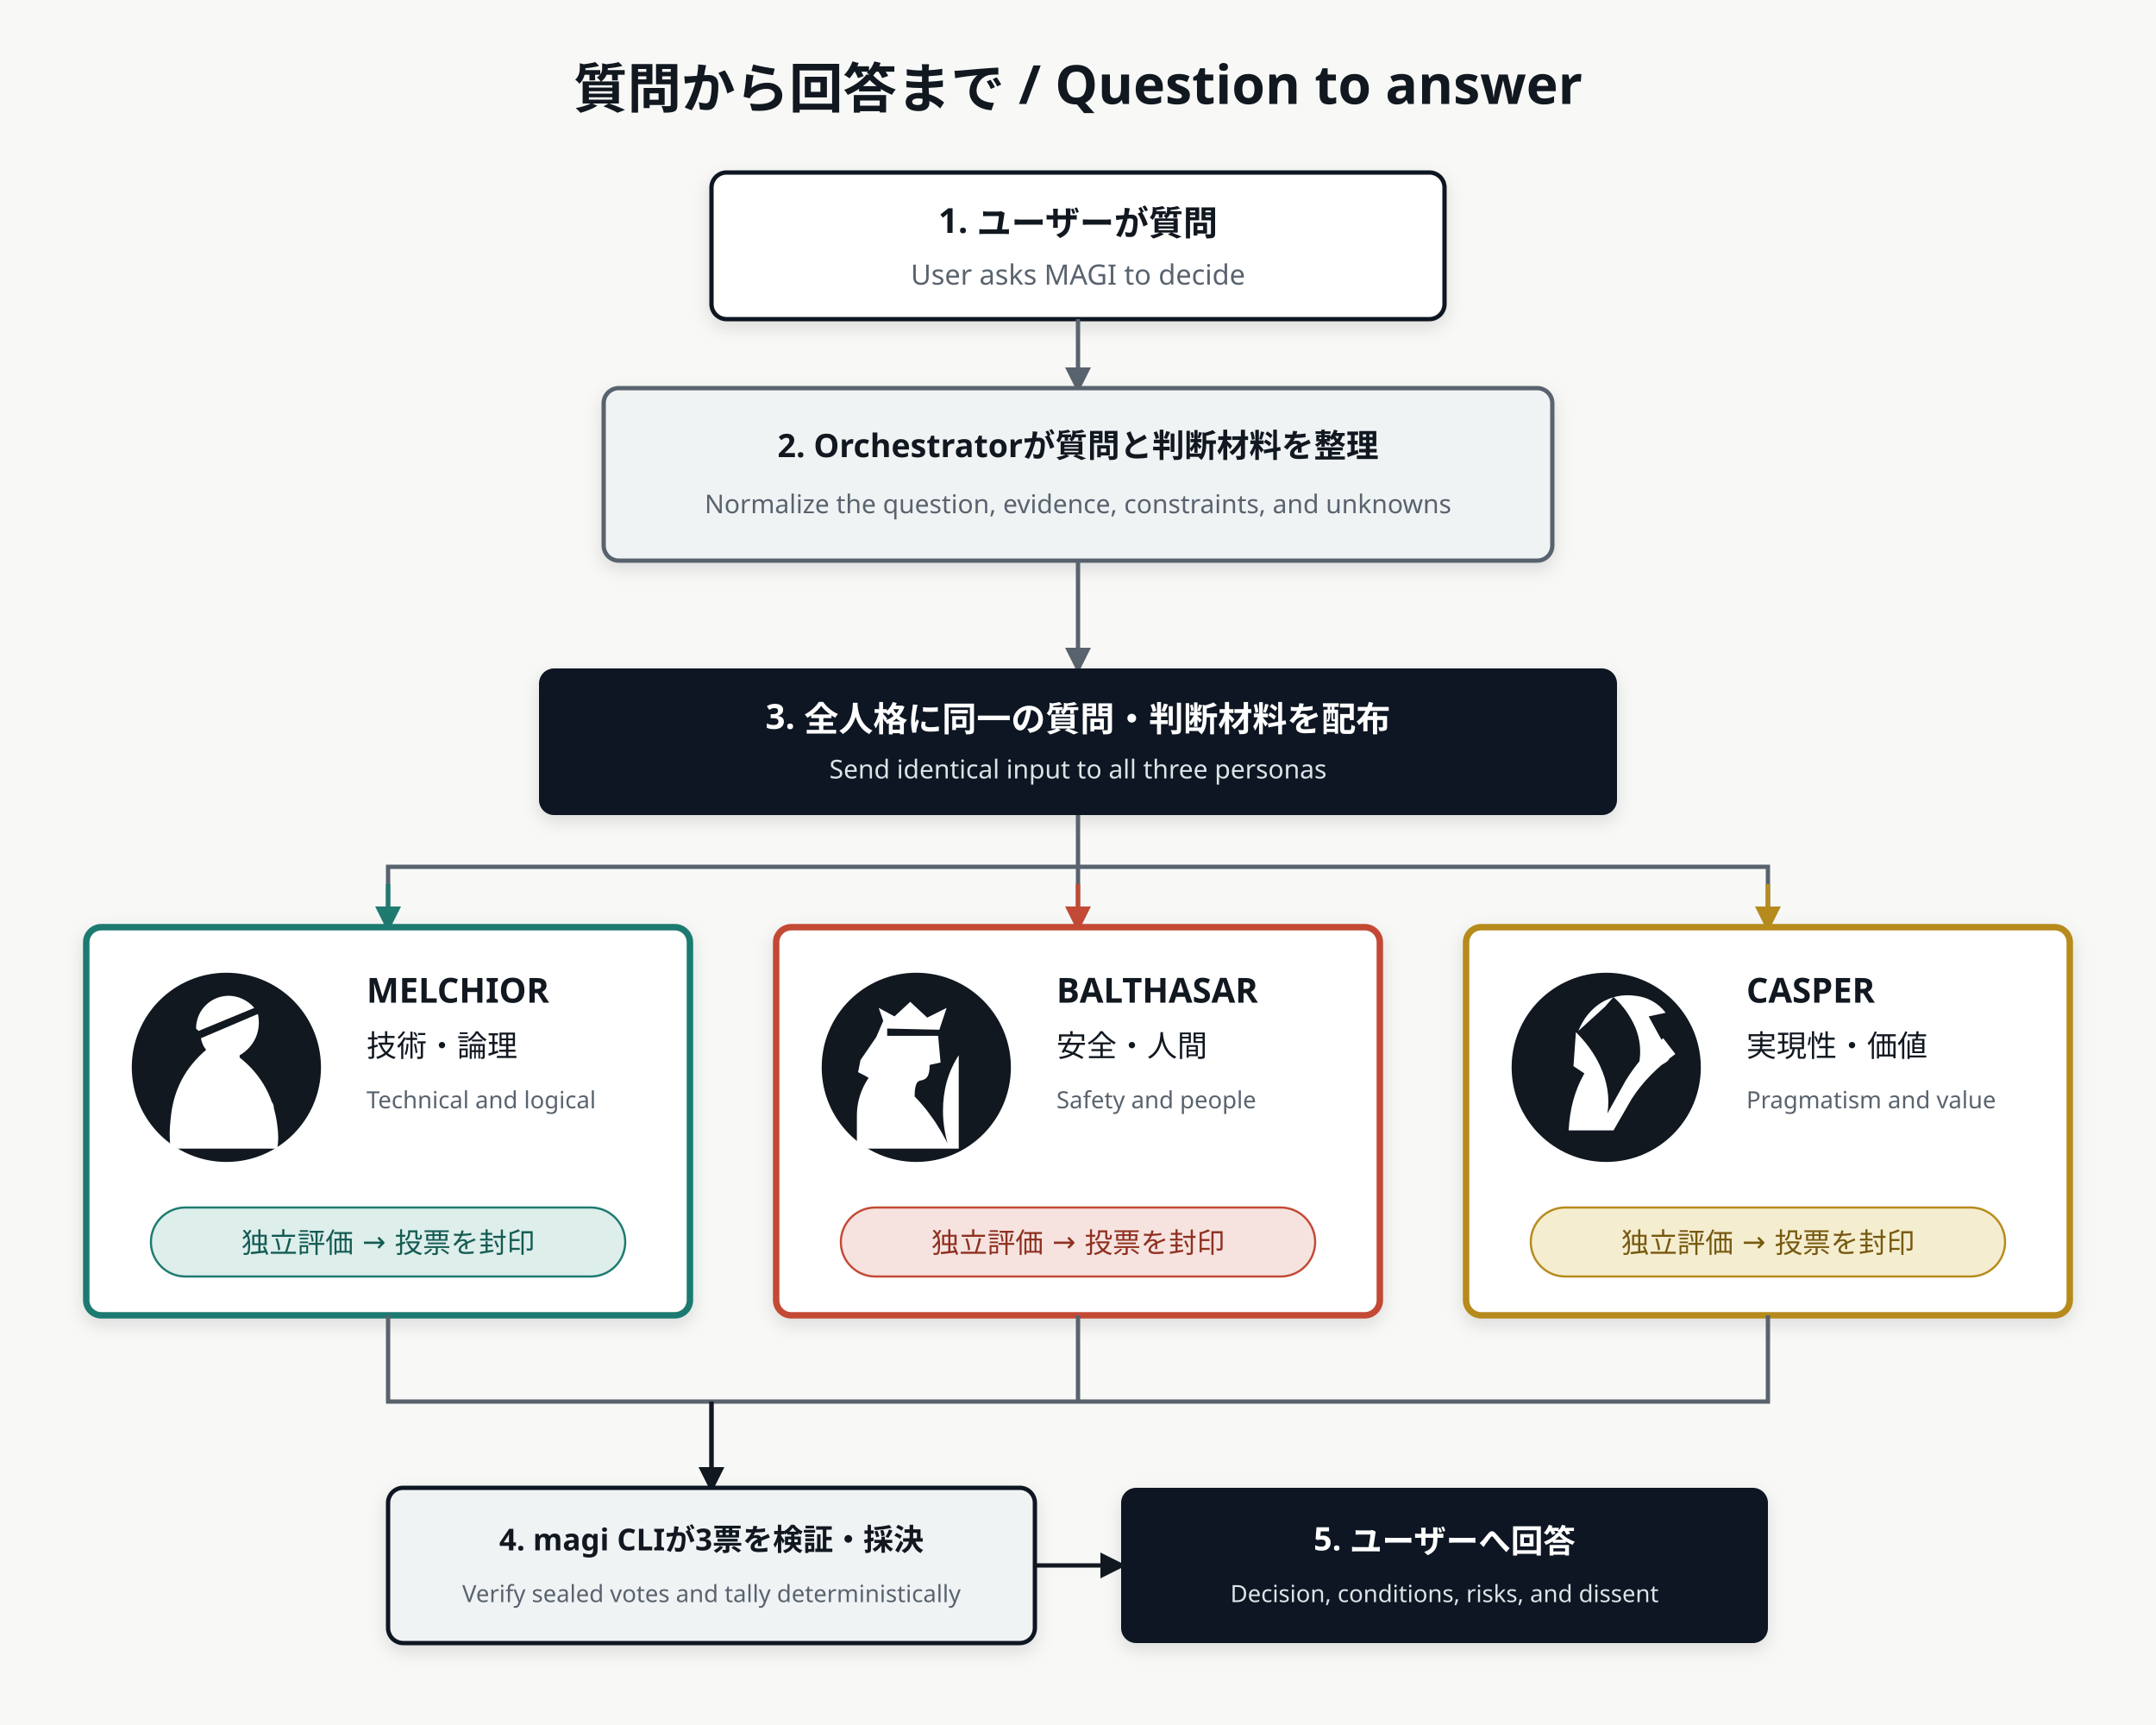
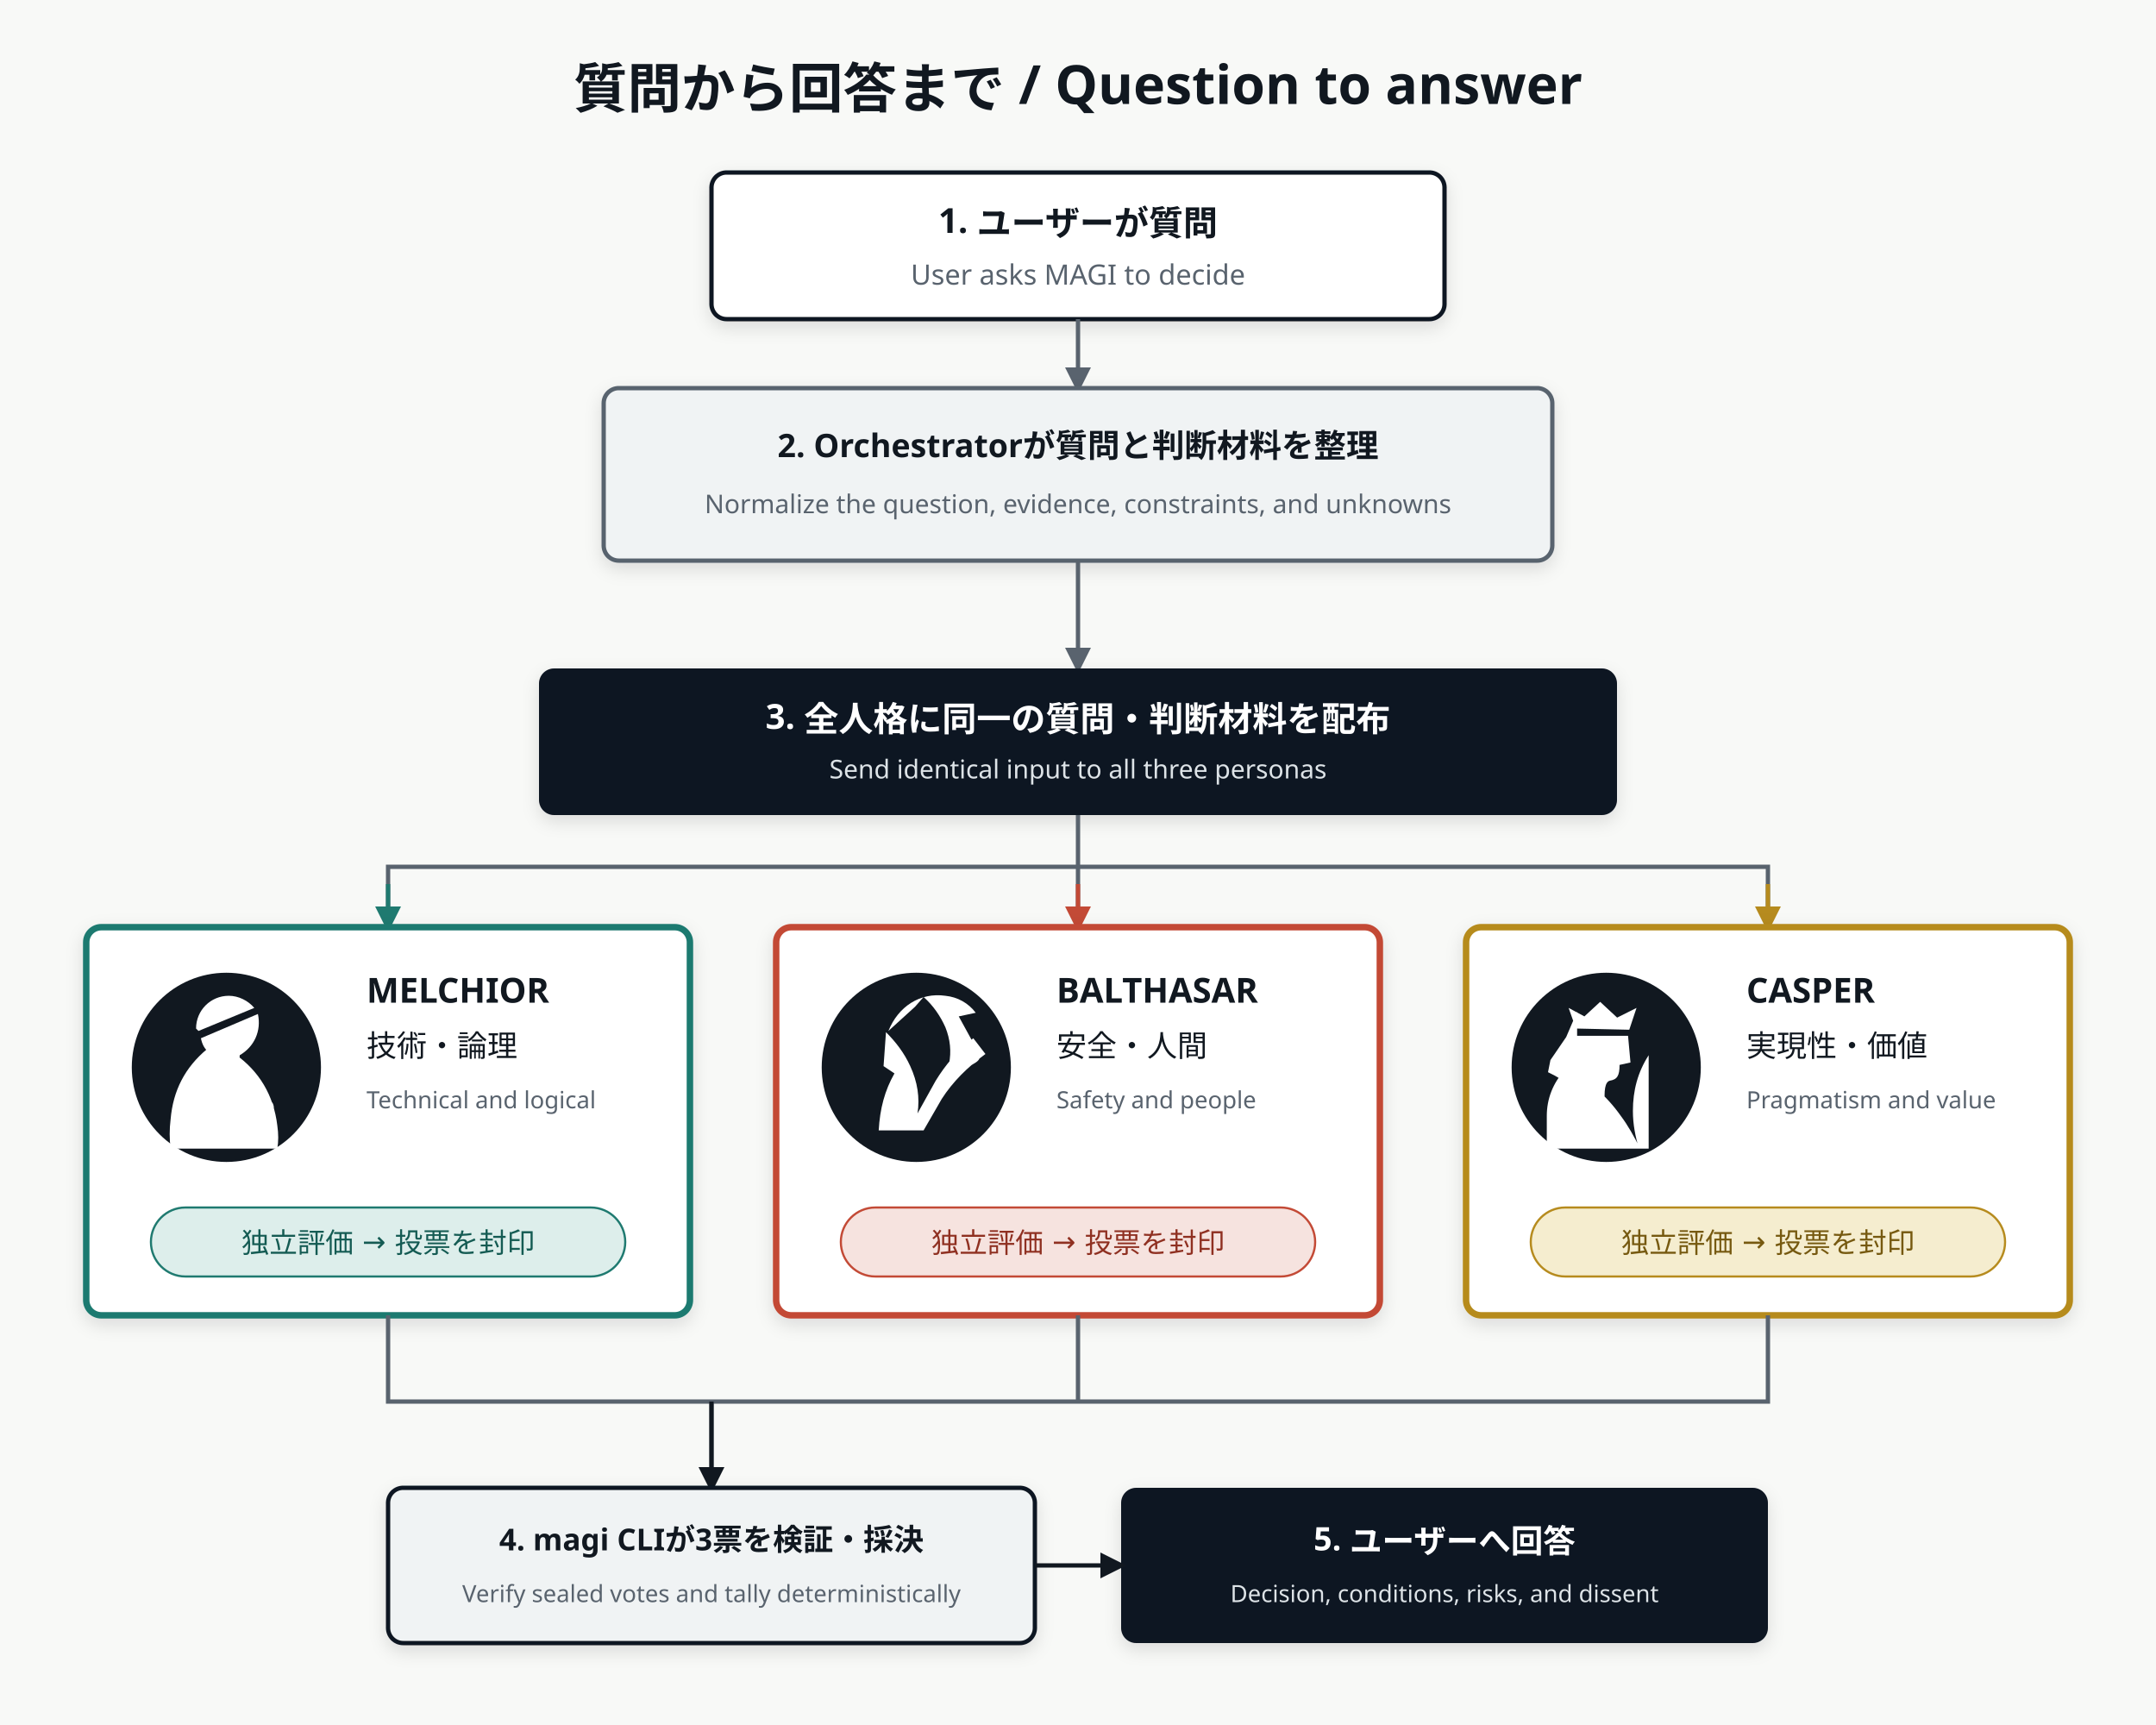
<svg xmlns="http://www.w3.org/2000/svg" viewBox="0 0 1000 800" role="img" aria-labelledby="title description">
  <defs>
    <marker id="arrow" viewBox="0 0 10 10" refX="8" refY="5" markerWidth="6" markerHeight="6" orient="auto-start-reverse">
      <path d="M0 0 10 5 0 10Z" fill="context-stroke" />
    </marker>
    <filter id="shadow" x="-20%" y="-20%" width="140%" height="140%">
      <feDropShadow dx="0" dy="3" stdDeviation="4" flood-color="#111820" flood-opacity=".12" />
    </filter>
    <symbol id="melchior" viewBox="0 0 160 160">
      <circle cx="80" cy="80" r="78" fill="#111820" />
      <path fill="#fff" d="M55 48c0-15 12-27 27-27 8 0 16 4 21 10L57 50l-2-2Zm4 8 47-20c3 14-3 27-15 34l-1 18-13 10-14-14 3-16c-4-3-6-7-7-12Zm-25 91c-1-8-1-16 0-24 2-24 12-43 30-58l13 12 10-8c20 14 32 34 35 59 1 7 1 13 0 19H34Zm31 0 6-34c1-5 4-7 9-7h31c6 0 9 4 8 10l-6 31H65Zm14-9h25l4-23H83l-4 23Z" />
    </symbol>
    <symbol id="balthasar" viewBox="0 0 160 160">
      <circle cx="80" cy="80" r="78" fill="#111820" />
-       <path fill="#fff" d="m49 31 13 7 13-12 14 13 16-8-6 18-44-1-6-17Zm7 23h42l2 22-9 2c0 9-2 12-8 13-4 1-5 8-4 20l2 20-12-17c-10-13-22-23-37-30l2-10 13-19 9-21Zm-25 91v-25c0-14 5-27 15-38 19 8 34 21 46 38 6 8 11 17 16 27H31Zm76 2c-3-10-5-20-5-31 0-17 4-32 13-46v77h-8Z" />
+       <path fill="#fff" d="M49 132c1-18 5-33 13-47l-9-6 2-28c8 8 15 17 20 28 6 13 8 26 6 39l15-27c8-13 18-25 31-35l10 13c-15 11-27 23-36 37l-15 26H49Zm8-82c8-20 26-32 47-29 10 1 19 6 25 14l-14 3 17 31c1 3 0 5-3 7l-13 8-15 16 6-23c2-10 1-20-3-30-4-9-10-18-18-25l-7 8-22 20Z" />
    </symbol>
    <symbol id="casper" viewBox="0 0 160 160">
      <circle cx="80" cy="80" r="78" fill="#111820" />
-       <path fill="#fff" d="M49 132c1-18 5-33 13-47l-9-6 2-28c8 8 15 17 20 28 6 13 8 26 6 39l15-27c8-13 18-25 31-35l10 13c-15 11-27 23-36 37l-15 26H49Zm8-82c8-20 26-32 47-29 10 1 19 6 25 14l-14 3 17 31c1 3 0 5-3 7l-13 8-15 16 6-23c2-10 1-20-3-30-4-9-10-18-18-25l-7 8-22 20Z" />
+       <path fill="#fff" d="m49 31 13 7 13-12 14 13 16-8-6 18-44-1-6-17Zm7 23h42l2 22-9 2c0 9-2 12-8 13-4 1-5 8-4 20l2 20-12-17c-10-13-22-23-37-30l2-10 13-19 9-21Zm-25 91v-25c0-14 5-27 15-38 19 8 34 21 46 38 6 8 11 17 16 27H31Zm76 2c-3-10-5-20-5-31 0-17 4-32 13-46v77h-8Z" />
    </symbol>
  </defs>
  <rect width="1000" height="800" fill="#F8F9F7" />
  <g font-family="Noto Sans JP, Yu Gothic, sans-serif" letter-spacing="0" fill="#111820">
    <text x="500" y="50" text-anchor="middle" font-size="25" font-weight="700">質問から回答まで / Question to answer</text>
    <g filter="url(#shadow)">
      <rect x="330" y="80" width="340" height="68" rx="7" fill="#fff" stroke="#111820" stroke-width="2" />
    </g>
    <text x="500" y="108" text-anchor="middle" font-size="16" font-weight="700">1. ユーザーが質問</text>
    <text x="500" y="132" text-anchor="middle" font-size="13" fill="#59636E">User asks MAGI to decide</text>
    <path d="M500 148V180" fill="none" stroke="#59636E" stroke-width="2" marker-end="url(#arrow)" />
    <g filter="url(#shadow)">
      <rect x="280" y="180" width="440" height="80" rx="7" fill="#F0F3F4" stroke="#59636E" stroke-width="2" />
    </g>
    <text x="500" y="212" text-anchor="middle" font-size="15" font-weight="700">2. Orchestratorが質問と判断材料を整理</text>
    <text x="500" y="238" text-anchor="middle" font-size="12" fill="#59636E">Normalize the question, evidence, constraints, and unknowns</text>
    <path d="M500 260V310" fill="none" stroke="#59636E" stroke-width="2" marker-end="url(#arrow)" />
    <g filter="url(#shadow)">
      <rect x="250" y="310" width="500" height="68" rx="7" fill="#111820" />
    </g>
    <text x="500" y="338" text-anchor="middle" font-size="16" font-weight="700" fill="#fff">3. 全人格に同一の質問・判断材料を配布</text>
    <text x="500" y="361" text-anchor="middle" font-size="12" fill="#DDE3E7">Send identical input to all three personas</text>
    <path d="M500 378V402H180V430M500 402V430M500 402H820V430" fill="none" stroke="#59636E" stroke-width="2" />
    <path d="M180 410V430" stroke="#1F7A70" stroke-width="2" marker-end="url(#arrow)" />
    <path d="M500 410V430" stroke="#C34A36" stroke-width="2" marker-end="url(#arrow)" />
    <path d="M820 410V430" stroke="#B68B1E" stroke-width="2" marker-end="url(#arrow)" />
    <g filter="url(#shadow)">
      <rect x="40" y="430" width="280" height="180" rx="7" fill="#fff" stroke="#1F7A70" stroke-width="3" />
      <rect x="360" y="430" width="280" height="180" rx="7" fill="#fff" stroke="#C34A36" stroke-width="3" />
      <rect x="680" y="430" width="280" height="180" rx="7" fill="#fff" stroke="#B68B1E" stroke-width="3" />
    </g>
    <use href="#melchior" x="60" y="450" width="90" height="90" />
    <use href="#balthasar" x="380" y="450" width="90" height="90" />
    <use href="#casper" x="700" y="450" width="90" height="90" />
    <text x="170" y="465" font-size="16" font-weight="700">MELCHIOR</text>
    <text x="170" y="490" font-size="14">技術・論理</text>
    <text x="170" y="514" font-size="11" fill="#59636E">Technical and logical</text>
    <text x="490" y="465" font-size="16" font-weight="700">BALTHASAR</text>
    <text x="490" y="490" font-size="14">安全・人間</text>
    <text x="490" y="514" font-size="11" fill="#59636E">Safety and people</text>
    <text x="810" y="465" font-size="16" font-weight="700">CASPER</text>
    <text x="810" y="490" font-size="14">実現性・価値</text>
    <text x="810" y="514" font-size="11" fill="#59636E">Pragmatism and value</text>
    <rect x="70" y="560" width="220" height="32" rx="16" fill="#DDEEEB" stroke="#1F7A70" />
    <rect x="390" y="560" width="220" height="32" rx="16" fill="#F6E3DF" stroke="#C34A36" />
    <rect x="710" y="560" width="220" height="32" rx="16" fill="#F5EDCF" stroke="#B68B1E" />
    <text x="180" y="581" text-anchor="middle" font-size="13" fill="#145B53">独立評価 → 投票を封印</text>
    <text x="500" y="581" text-anchor="middle" font-size="13" fill="#8F3021">独立評価 → 投票を封印</text>
    <text x="820" y="581" text-anchor="middle" font-size="13" fill="#765910">独立評価 → 投票を封印</text>
    <path d="M180 610V650H330V690M500 610V650H330M820 610V650H330" fill="none" stroke="#59636E" stroke-width="2" />
    <path d="M330 650V690" stroke="#111820" stroke-width="2" marker-end="url(#arrow)" />
    <g filter="url(#shadow)">
      <rect x="180" y="690" width="300" height="72" rx="7" fill="#F0F3F4" stroke="#111820" stroke-width="2" />
      <rect x="520" y="690" width="300" height="72" rx="7" fill="#111820" />
    </g>
    <text x="330" y="719" text-anchor="middle" font-size="14" font-weight="700">4. magi CLIが3票を検証・採決</text>
    <text x="330" y="743" text-anchor="middle" font-size="11" fill="#59636E">Verify sealed votes and tally deterministically</text>
    <path d="M480 726H520" fill="none" stroke="#111820" stroke-width="2" marker-end="url(#arrow)" />
    <text x="670" y="719" text-anchor="middle" font-size="15" font-weight="700" fill="#fff">5. ユーザーへ回答</text>
    <text x="670" y="743" text-anchor="middle" font-size="11" fill="#DDE3E7">Decision, conditions, risks, and dissent</text>
  </g>
</svg>
